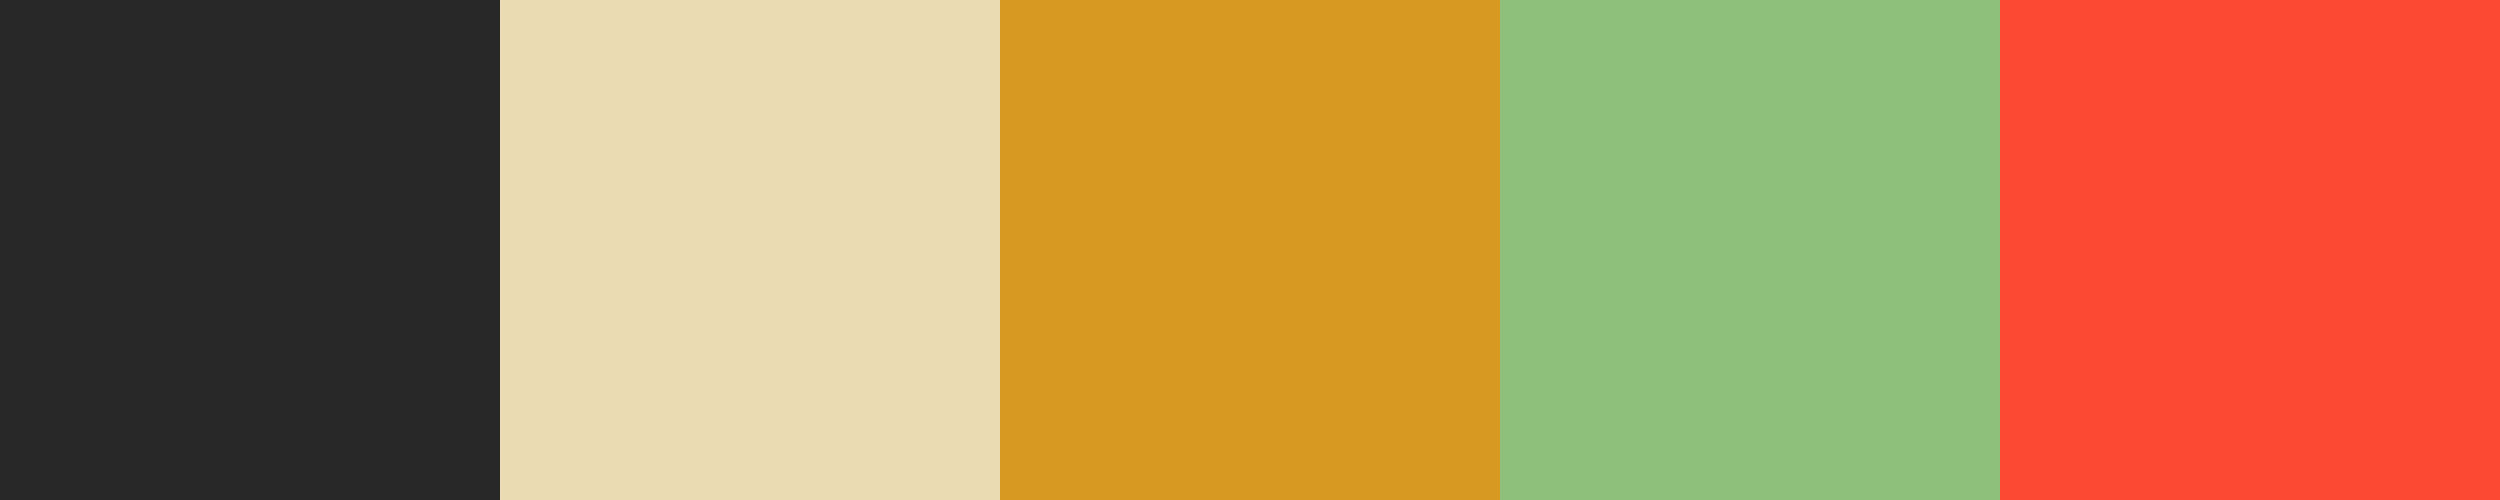
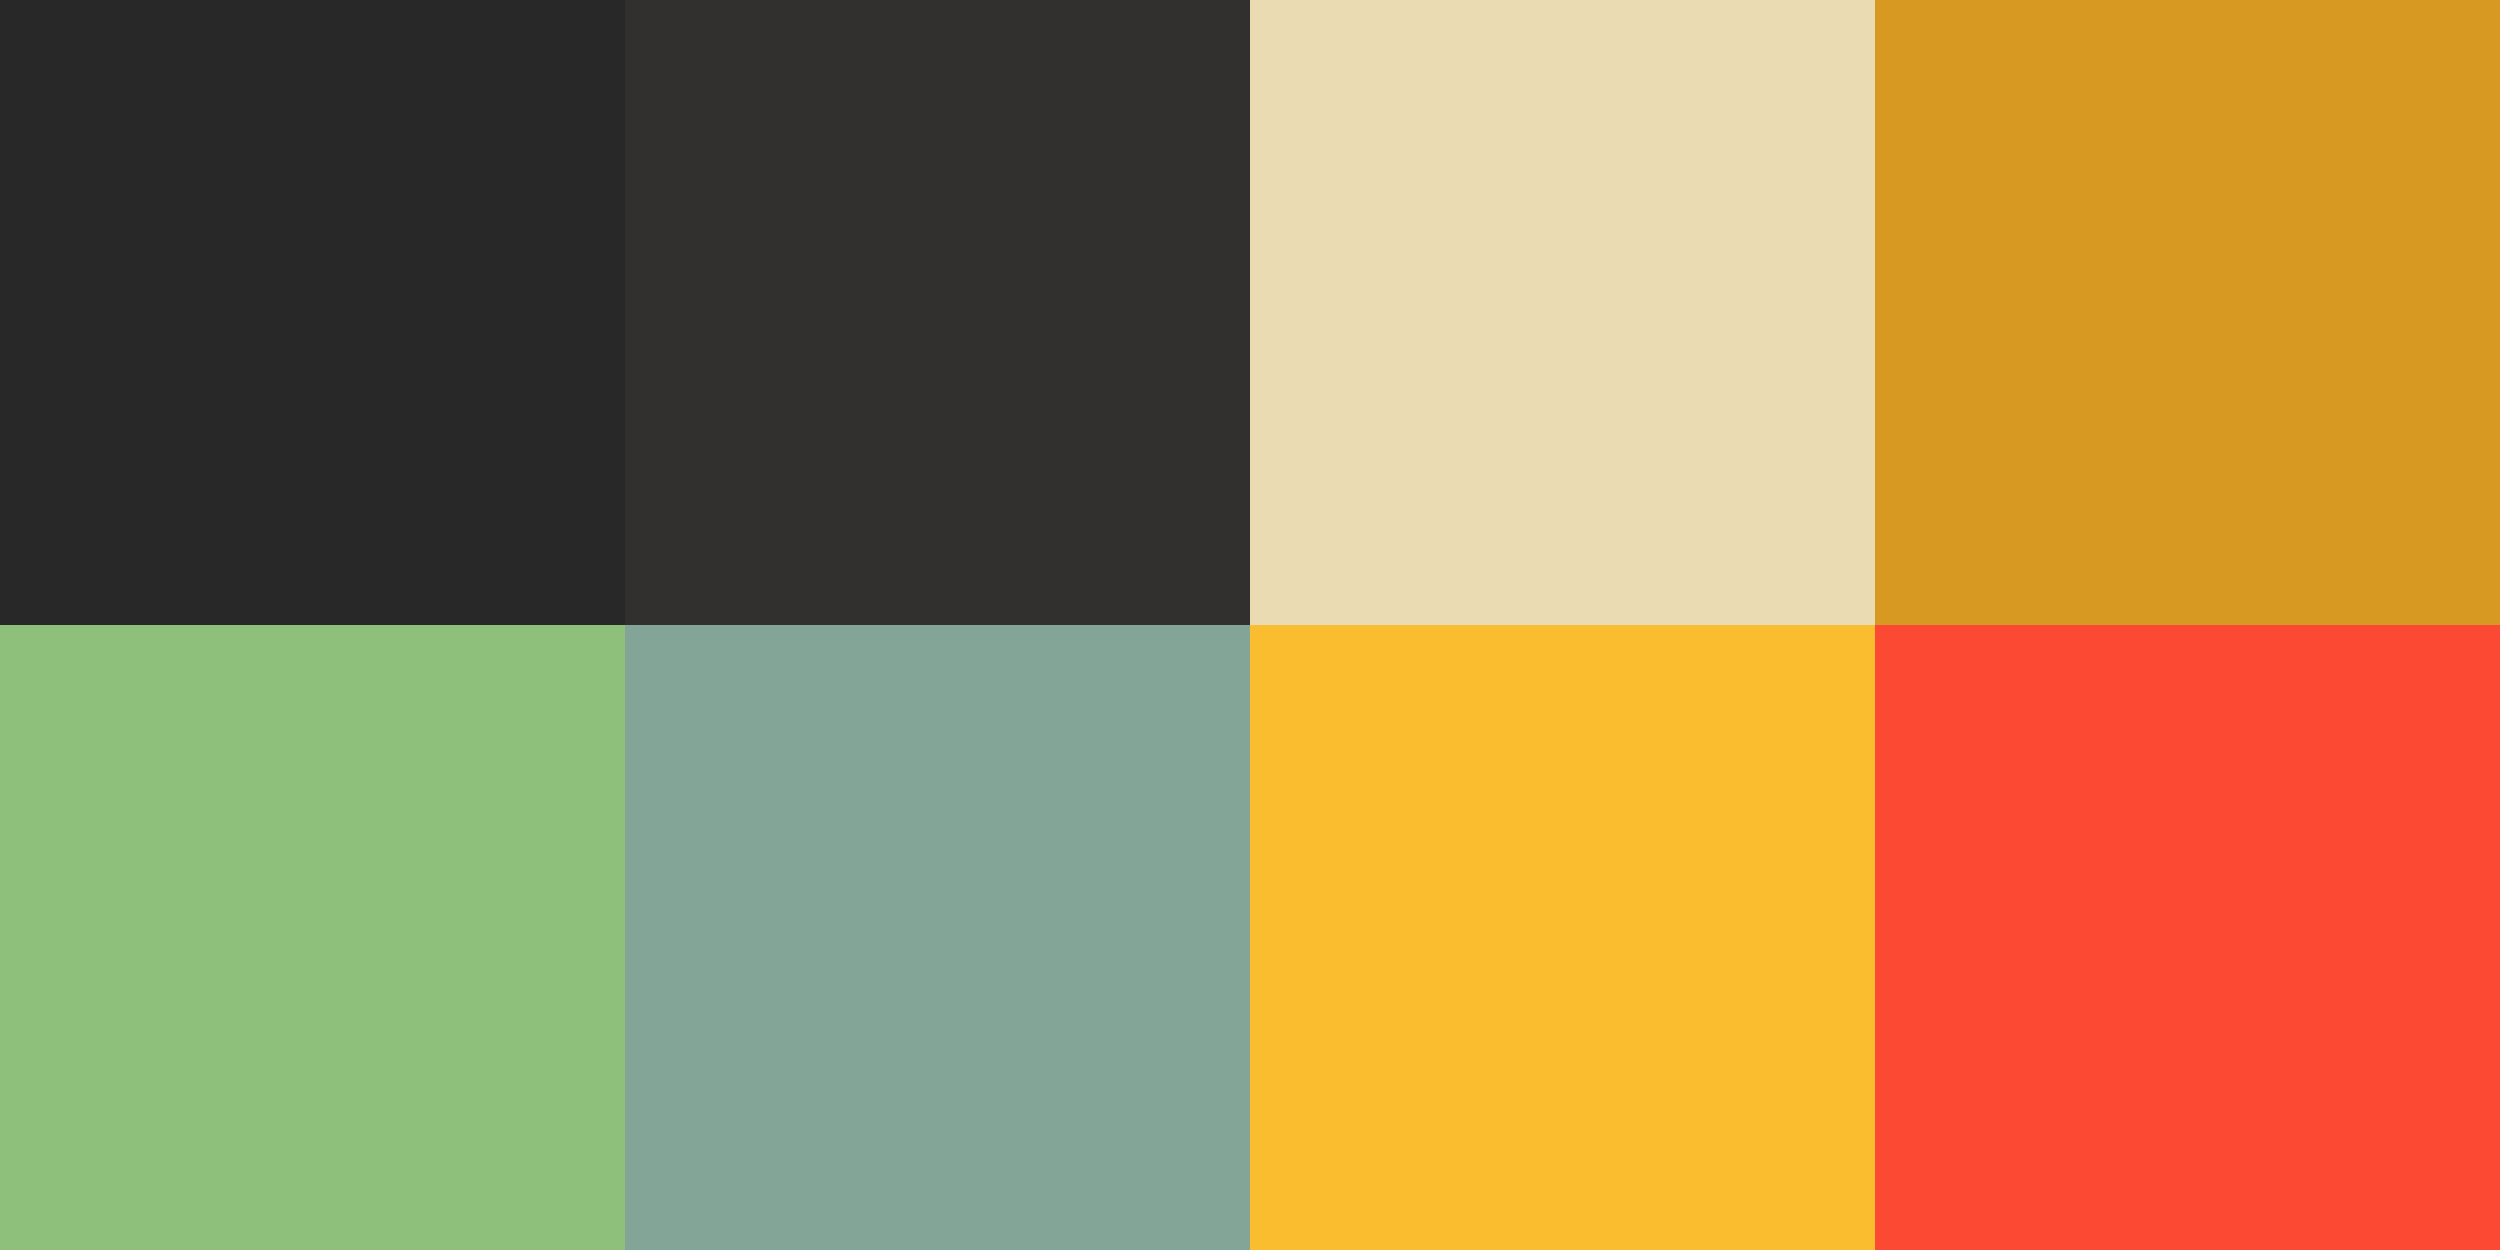
- <svg xmlns="http://www.w3.org/2000/svg" width="100" height="20">
+ <svg xmlns="http://www.w3.org/2000/svg" width="80" height="40">
  <rect x="0" y="0" width="20" height="20" fill="#282828" />
-   <rect x="20" y="0" width="20" height="20" fill="#EBDBB2" />
-   <rect x="40" y="0" width="20" height="20" fill="#D79921" />
-   <rect x="60" y="0" width="20" height="20" fill="#8EC07C" />
-   <rect x="80" y="0" width="20" height="20" fill="#FB4934" />
+   <rect x="20" y="0" width="20" height="20" fill="#32302F" />
+   <rect x="40" y="0" width="20" height="20" fill="#EBDBB2" />
+   <rect x="60" y="0" width="20" height="20" fill="#D79921" />
+   <rect x="0" y="20" width="20" height="20" fill="#8EC07C" />
+   <rect x="20" y="20" width="20" height="20" fill="#83A598" />
+   <rect x="40" y="20" width="20" height="20" fill="#FABD2F" />
+   <rect x="60" y="20" width="20" height="20" fill="#FB4934" />
</svg>
